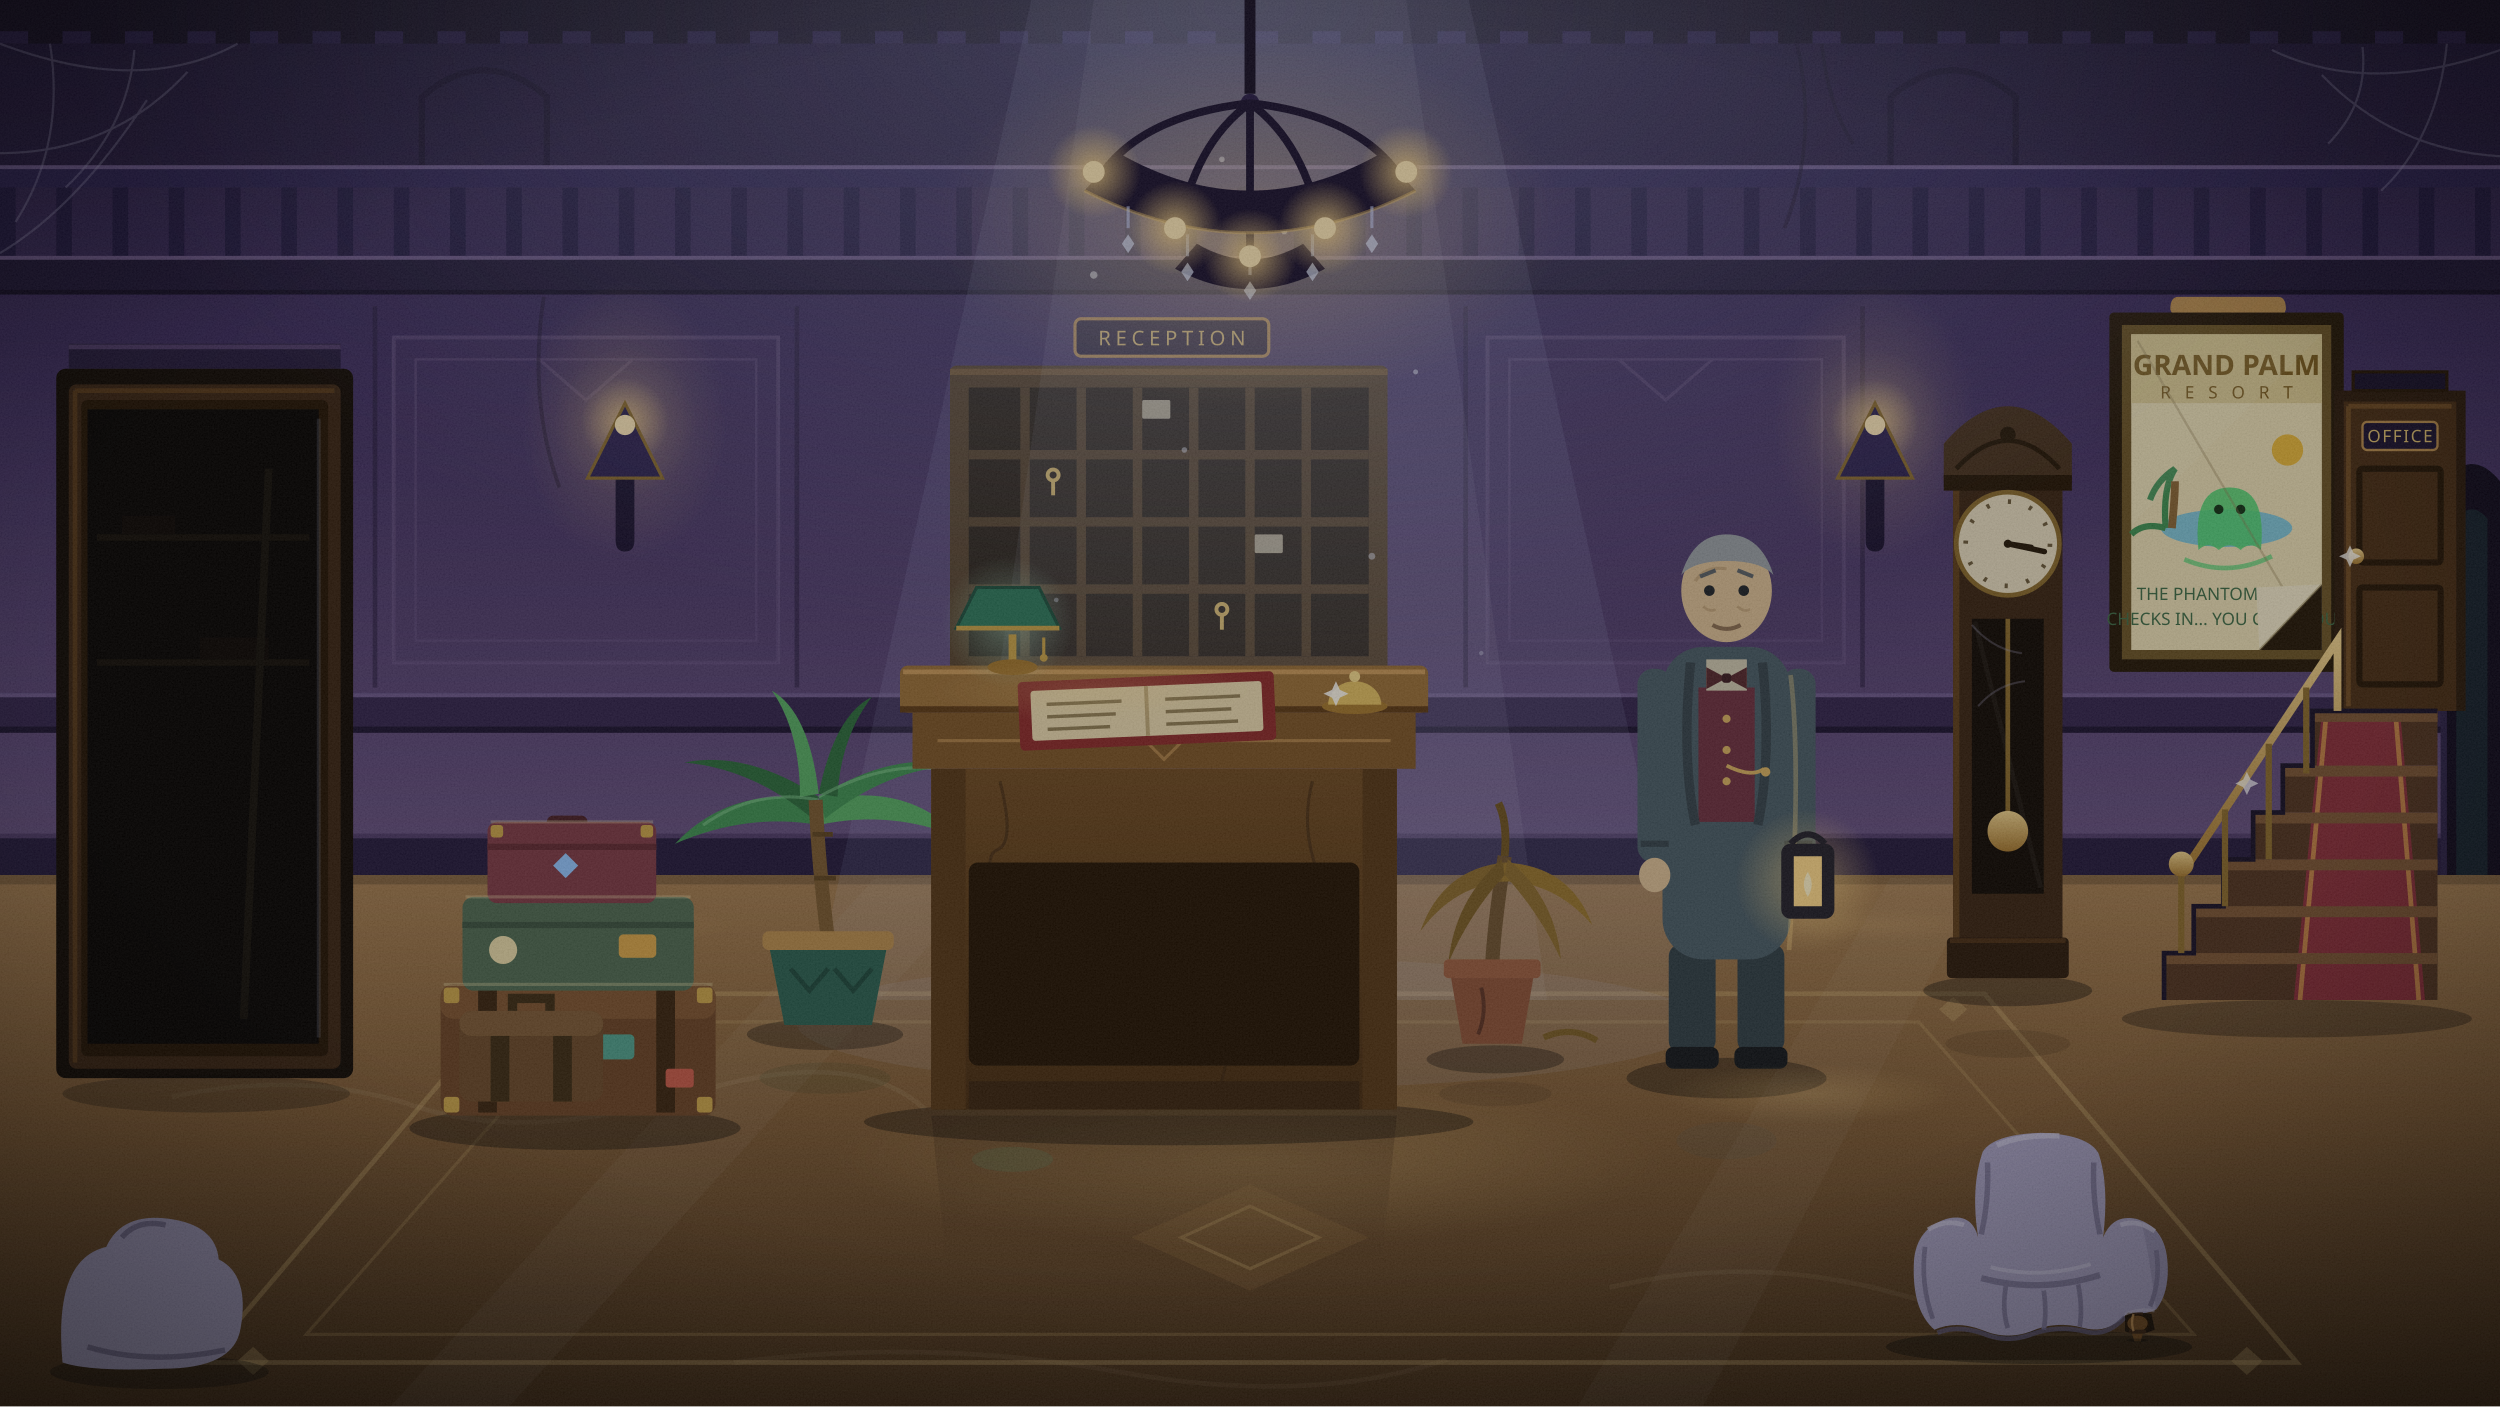
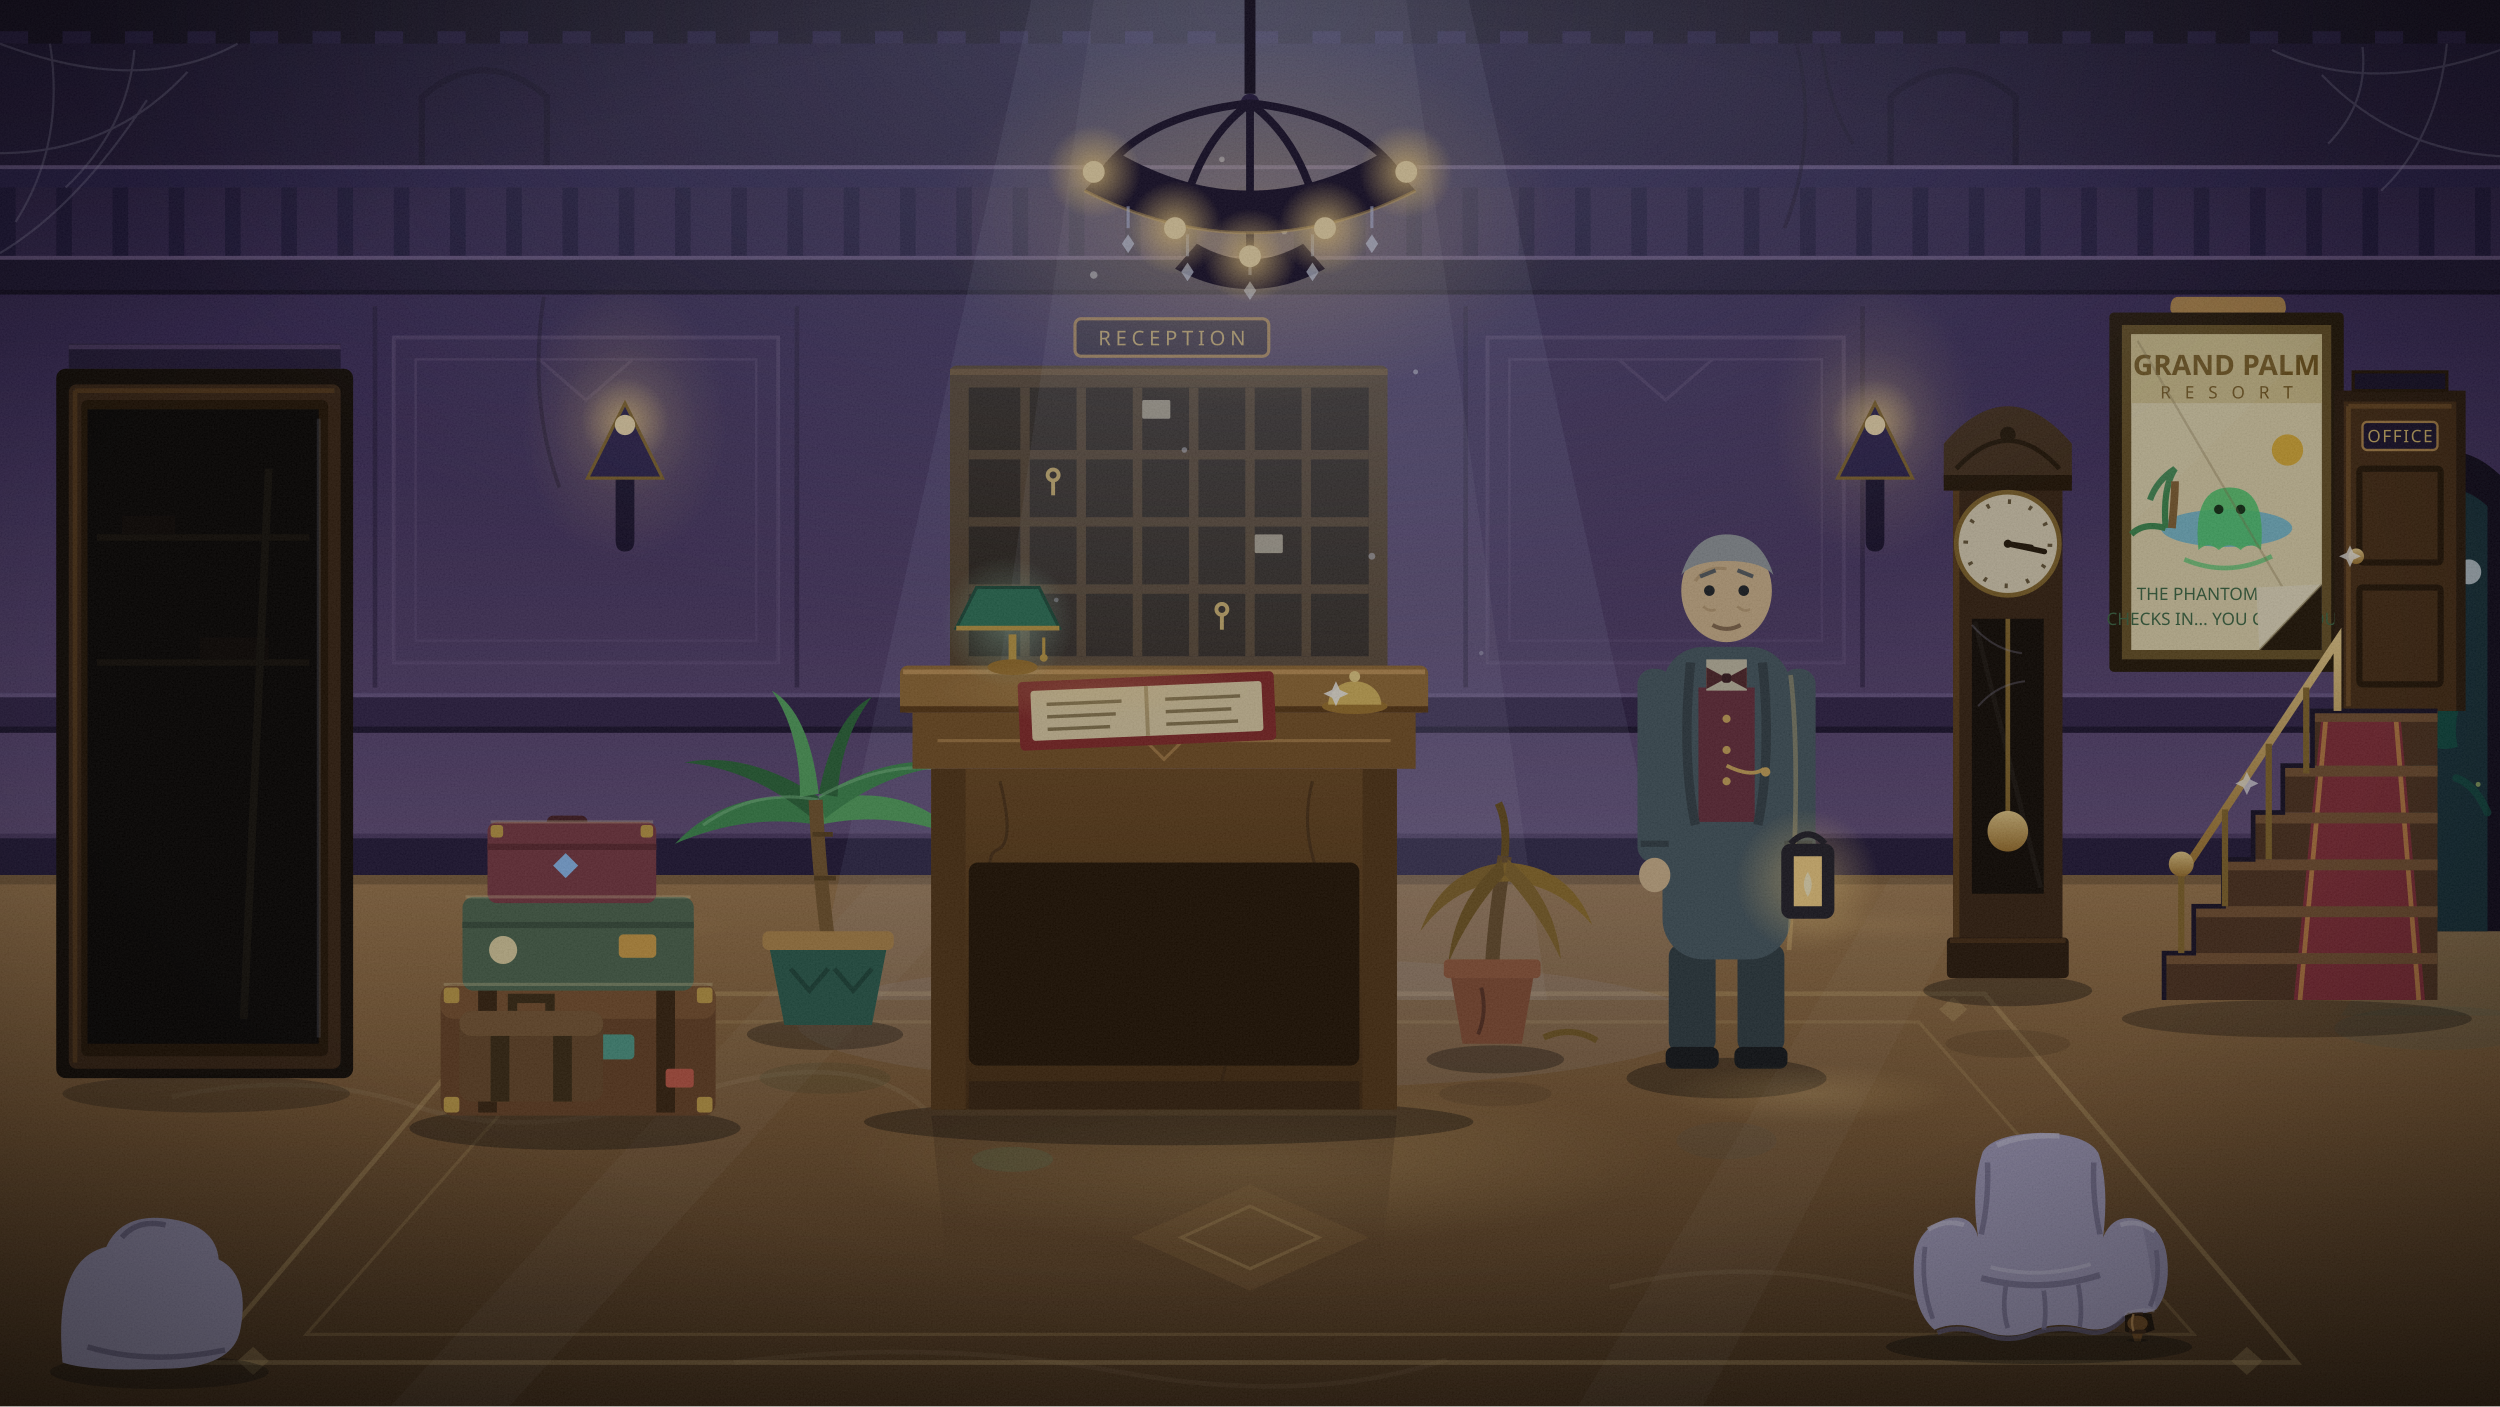
<svg xmlns="http://www.w3.org/2000/svg" width="1600" height="900" viewBox="0 0 1600 900">
  <defs>
    <linearGradient id="lobby-wall" x1="0" y1="0" x2="0" y2="1">
      <stop offset="0%" stop-color="#261b40" />
      <stop offset="40%" stop-color="#3c2c5e" />
      <stop offset="80%" stop-color="#594575" />
      <stop offset="100%" stop-color="#675281" />
    </linearGradient>
    <linearGradient id="lobby-floor" x1="0" y1="0" x2="0" y2="1">
      <stop offset="0%" stop-color="#a37c50" />
      <stop offset="45%" stop-color="#7c5934" />
      <stop offset="100%" stop-color="#3e2a16" />
    </linearGradient>
    <linearGradient id="lobby-wood" x1="0" y1="0" x2="0" y2="1">
      <stop offset="0%" stop-color="#6e4a22" />
      <stop offset="100%" stop-color="#472c11" />
    </linearGradient>
    <linearGradient id="lobby-refl" x1="0" y1="0" x2="0" y2="1">
      <stop offset="0%" stop-color="#3a2413" stop-opacity="0.30" />
      <stop offset="100%" stop-color="#3a2413" stop-opacity="0" />
    </linearGradient>
    <linearGradient id="lobby-brass" x1="0" y1="0" x2="0" y2="1">
      <stop offset="0%" stop-color="#eed08c" />
      <stop offset="100%" stop-color="#a3762e" />
    </linearGradient>
    <radialGradient id="lobby-beam" cx="50%" cy="0%" r="85%">
      <stop offset="0%" stop-color="#cdd7ff" stop-opacity="0.30" />
      <stop offset="55%" stop-color="#cdd7ff" stop-opacity="0" />
    </radialGradient>
    <radialGradient id="lobby-lamp" cx="50%" cy="50%" r="50%">
      <stop offset="0%" stop-color="#ffd98a" stop-opacity="0.85" />
      <stop offset="100%" stop-color="#ffd98a" stop-opacity="0" />
    </radialGradient>
    <radialGradient id="lobby-green" cx="50%" cy="50%" r="50%">
      <stop offset="0%" stop-color="#b8ecd2" stop-opacity="0.55" />
      <stop offset="100%" stop-color="#b8ecd2" stop-opacity="0" />
    </radialGradient>
    <radialGradient id="lobby-vign" cx="50%" cy="46%" r="75%">
      <stop offset="60%" stop-color="#000" stop-opacity="0" />
      <stop offset="100%" stop-color="#000" stop-opacity="0.40" />
    </radialGradient>
    <filter id="lobby-grain">
      <feTurbulence type="fractalNoise" baseFrequency="0.9" numOctaves="2" stitchTiles="stitch" />
      <feColorMatrix type="saturate" values="0" />
      <feComponentTransfer>
        <feFuncA type="linear" slope="0.05" />
      </feComponentTransfer>
      <feComposite operator="over" in2="SourceGraphic" />
    </filter>
  </defs>
  <rect width="1600" height="560" fill="url(#lobby-wall)" />
  <rect y="560" width="1600" height="340" fill="url(#lobby-floor)" />
  <rect y="554" width="1600" height="12" fill="#000" opacity="0.20" />
  <g fill="none">
    <path d="M110 702 q84 -18 156 6 t176 -8 t150 10" stroke="#ead9b8" stroke-width="3" opacity="0.09" />
    <path d="M1030 824 q92 -22 184 4 t164 -12" stroke="#ead9b8" stroke-width="3" opacity="0.08" />
    <path d="M470 872 q124 -16 246 6 t210 -8" stroke="#ead9b8" stroke-width="3" opacity="0.07" />
  </g>
  <path d="M250 900 L560 562 L634 562 L326 900 Z" fill="#fff" opacity="0.045" />
  <path d="M1010 900 L1210 562 L1268 562 L1090 900 Z" fill="#fff" opacity="0.04" />
  <g fill="none" stroke="#d8b878">
    <path d="M330 636 H1270 L1470 872 H130 Z" stroke-width="3" opacity="0.33" />
    <path d="M372 654 H1228 L1404 854 H196 Z" stroke-width="2" opacity="0.22" />
  </g>
  <g fill="#d8b878" opacity="0.30">
    <path d="M350 638 l9 8 -9 8 -9 -8 z" />
    <path d="M1250 638 l9 8 -9 8 -9 -8 z" />
    <path d="M1438 862 l10 9 -10 9 -10 -9 z" />
    <path d="M162 862 l10 9 -10 9 -10 -9 z" />
  </g>
  <path d="M800 758 L876 792 L800 826 L724 792 Z" fill="#b98c4e" opacity="0.16" />
  <path d="M800 772 L844 792 L800 812 L756 792 Z" fill="none" stroke="#d8b878" stroke-width="2" opacity="0.28" />
  <rect width="1600" height="28" fill="#171026" />
  <path d="M0 24 H1600" stroke="#2a1f4a" stroke-width="8" stroke-dasharray="18 22" />
  <rect y="28" width="1600" height="78" fill="#1d1434" opacity="0.55" />
  <path d="M270 106 v-44 q40 -34 80 0 v44 M1210 106 v-44 q40 -34 80 0 v44" stroke="#140d26" stroke-width="4" fill="none" opacity="0.55" />
  <rect y="106" width="1600" height="14" fill="#2c2152" />
  <path d="M0 107 H1600" stroke="#7a659a" stroke-width="2.5" opacity="0.8" />
  <path d="M0 142 H1600" stroke="#221942" stroke-width="44" stroke-dasharray="10 26" />
  <rect y="164" width="1600" height="24" fill="#1f1636" />
  <path d="M0 165 H1600" stroke="#6b5787" stroke-width="2.5" />
  <path d="M0 187 H1600" stroke="#140d26" stroke-width="3" />
  <g fill="none" stroke="#6b5787" opacity="0.55">
    <rect x="252" y="216" width="246" height="208" stroke-width="2.5" />
    <rect x="266" y="230" width="218" height="180" stroke-width="1.5" />
    <rect x="952" y="216" width="228" height="208" stroke-width="2.5" />
    <rect x="966" y="230" width="200" height="180" stroke-width="1.5" />
    <path d="M345 230 l30 26 30 -26 M1036 230 l30 26 30 -26" stroke-width="2" />
  </g>
  <rect x="252" y="216" width="246" height="208" fill="#4a3866" opacity="0.22" />
  <rect x="952" y="216" width="228" height="208" fill="#4a3866" opacity="0.22" />
  <g stroke="#221838" stroke-width="3" opacity="0.5">
    <path d="M240 196 V440 M510 196 V440 M938 196 V440 M1192 196 V440" />
  </g>
  <rect y="444" width="1600" height="24" fill="#33254e" />
  <path d="M0 445 H1600" stroke="#7a659a" stroke-width="2.5" opacity="0.8" />
  <path d="M0 467 H1600" stroke="#1c1330" stroke-width="4" />
  <rect y="534" width="1600" height="26" fill="#241a3e" />
  <path d="M0 535 H1600" stroke="#4e3b68" stroke-width="3" />
  <path d="M1150 28 q14 62 -8 118 M1166 28 q4 40 20 64" stroke="#171026" stroke-width="2.5" fill="none" opacity="0.45" />
  <path d="M348 190 q-10 66 10 122" stroke="#171026" stroke-width="2.5" fill="none" opacity="0.4" />
  <rect x="608" y="234" width="280" height="196" rx="4" fill="#4a3419" />
  <path d="M608 238 H888" stroke="#6e4e26" stroke-width="4" />
  <rect x="620" y="248" width="256" height="172" fill="#1c1206" />
  <g stroke="#4a3419" stroke-width="6">
    <path d="M620 291 H876 M620 334 H876 M620 377 H876" />
    <path d="M656 248 V420 M692 248 V420 M728 248 V420 M764 248 V420 M800 248 V420 M836 248 V420" />
  </g>
  <g fill="#eadfbe" opacity="0.75">
    <rect x="731" y="256" width="18" height="12" rx="1" />
    <rect x="803" y="342" width="18" height="12" rx="1" />
  </g>
  <g stroke="#e0bd60" stroke-width="2.5" fill="none">
    <circle cx="674" cy="304" r="3.5" />
    <path d="M674 308 v9" />
    <circle cx="782" cy="390" r="3.5" />
    <path d="M782 394 v9" />
  </g>
  <rect x="688" y="204" width="124" height="24" rx="4" fill="#1c1330" stroke="#b98c4e" stroke-width="2" />
  <text x="750" y="221" font-family="Trebuchet MS" font-size="13" fill="#e0c070" text-anchor="middle" letter-spacing="3">RECEPTION</text>
  <g id="lobby-sconce">
    <ellipse cx="400" cy="270" rx="66" ry="90" fill="url(#lobby-lamp)" opacity="0.28" />
    <circle cx="400" cy="270" r="46" fill="url(#lobby-lamp)" opacity="0.22" />
    <circle cx="400" cy="270" r="28" fill="url(#lobby-lamp)" opacity="0.75" />
    <path d="M394 306 h12 v40 q0 7 -6 7 t-6 -7 z" fill="#1a1130" />
    <path d="M376 306 L400 258 L424 306 Z" fill="#2c2050" stroke="#8a6a2c" stroke-width="2" />
    <circle cx="400" cy="272" r="6.5" fill="#ffe9b8" />
  </g>
  <use href="#lobby-sconce" x="800" />
  <ellipse cx="400" cy="592" rx="70" ry="11" fill="url(#lobby-lamp)" opacity="0.14" />
  <ellipse cx="1200" cy="592" rx="70" ry="11" fill="url(#lobby-lamp)" opacity="0.14" />
  <path d="M1394 190 h64 q5 0 5 8 l-3 8 h-68 l-3 -8 q0 -8 5 -8 z" fill="#b98c4e" />
  <ellipse cx="1426" cy="236" rx="66" ry="38" fill="url(#lobby-lamp)" opacity="0.28" />
  <rect x="1350" y="200" width="150" height="230" rx="3" fill="#241708" />
  <rect x="1358" y="208" width="134" height="214" fill="#6b5426" />
  <rect x="1364" y="214" width="122" height="202" fill="#ecdfb6" />
  <rect x="1364" y="214" width="122" height="44" fill="#dcca92" />
  <text x="1425" y="240" font-family="Trebuchet MS" font-size="18" font-weight="bold" fill="#7a5b1e" text-anchor="middle">GRAND PALM</text>
  <text x="1425" y="255" font-family="Trebuchet MS" font-size="11" fill="#7a5b1e" text-anchor="middle" letter-spacing="3">R E S O R T</text>
  <circle cx="1464" cy="288" r="10" fill="#e8b73a" />
  <ellipse cx="1425" cy="338" rx="42" ry="12" fill="#7fc4d8" />
  <path d="M1386 338 q-2 -26 6 -38 q-12 8 -16 20 m10 18 q-14 -4 -22 4" stroke="#3f8f52" stroke-width="4" fill="none" />
  <path d="M1390 338 q2 -20 2 -30" stroke="#8a6636" stroke-width="5" fill="none" />
  <path d="M1407 352 q-4 -40 20 -40 q24 0 20 40 q-7 -6 -13 0 q-7 -6 -14 0 q-7 -6 -13 0 z" fill="#52d273" opacity="0.88" />
  <circle cx="1420" cy="326" r="3" fill="#143318" />
  <circle cx="1434" cy="326" r="3" fill="#143318" />
  <path d="M1398 358 q28 12 56 -2" stroke="#52d273" stroke-width="3" fill="none" opacity="0.7" />
  <text x="1425" y="384" font-family="Trebuchet MS" font-size="11" fill="#3f6b46" text-anchor="middle">THE PHANTOM GUEST</text>
  <text x="1425" y="400" font-family="Trebuchet MS" font-size="11" fill="#3f6b46" text-anchor="middle">CHECKS IN... YOU CHECK OUT</text>
  <path d="M1368 218 l114 194" stroke="#8d7c50" stroke-width="1.5" opacity="0.35" />
  <path d="M1364 214 L1486 214 L1364 336 Z" fill="#fff" opacity="0.06" />
  <path d="M1486 416 L1486 374 L1446 416 Z" fill="#241708" />
  <path d="M1446 416 L1486 374 L1444 376 Z" fill="#f2e8ca" />
  <path d="M1446 416 L1486 374" stroke="#8d7c50" stroke-width="1.5" opacity="0.5" />
  <ellipse cx="1285" cy="634" rx="54" ry="10" fill="#000" opacity="0.35" />
  <rect x="1250" y="300" width="70" height="304" fill="#3a2413" />
  <path d="M1252 302 V602" stroke="#5e3d1a" stroke-width="4" />
  <path d="M1244 308 v-24 q41 -48 82 0 v24 z" fill="#46301c" />
  <path d="M1252 300 q33 -36 66 0" stroke="#241505" stroke-width="3" fill="none" />
  <circle cx="1285" cy="278" r="5" fill="#241505" />
  <rect x="1244" y="304" width="82" height="10" fill="#241505" />
  <circle cx="1285" cy="348" r="33" fill="#e8dcc0" stroke="#8a6a2c" stroke-width="3" />
  <circle cx="1285" cy="348" r="27" fill="none" stroke="#6b5a3a" stroke-width="3" stroke-dasharray="2 12.14" />
  <path d="M1285 348 L1300 350.3 M1285 348 L1308.4 353" stroke="#241708" stroke-width="3.5" stroke-linecap="round" />
  <circle cx="1285" cy="348" r="2.6" fill="#241708" />
  <rect x="1262" y="396" width="46" height="176" fill="#120a04" />
  <path d="M1264 398 L1306 568" stroke="#fff" stroke-width="3" opacity="0.05" />
  <path d="M1285 396 V520" stroke="#8a6a2c" stroke-width="3" />
  <circle cx="1285" cy="532" r="13" fill="url(#lobby-brass)" />
  <path d="M1262 400 q14 16 32 18 M1266 452 q12 -14 30 -16" stroke="#a8a4c4" stroke-width="1.3" fill="none" opacity="0.3" />
  <rect x="1246" y="600" width="78" height="26" rx="3" fill="#2c1a0c" />
  <path d="M1248 602 H1322" stroke="#4a2e14" stroke-width="3" />
  <rect x="44" y="220" width="174" height="16" fill="#241a3c" />
  <path d="M44 222 H218" stroke="#4e3b68" stroke-width="3" />
  <rect x="36" y="236" width="190" height="454" rx="6" fill="#120a04" />
  <rect x="44" y="246" width="174" height="438" rx="5" fill="#3a2413" />
  <path d="M48 250 h166 M48 250 v430" stroke="#5e3d1a" stroke-width="3" fill="none" opacity="0.8" />
  <rect x="52" y="256" width="158" height="420" rx="4" fill="#241505" />
  <rect x="56" y="262" width="148" height="406" fill="#070403" />
  <g stroke="#16100a" stroke-width="4" opacity="0.9">
    <path d="M62 344 H198 M62 424 H198" />
  </g>
  <path d="M78 330 h34 v12 h-34 z M128 408 h44 v14 h-44 z" fill="#0d0805" />
  <path d="M172 300 L156 652" stroke="#14100a" stroke-width="5" />
  <path d="M204 268 V664" stroke="#cdd7ff" stroke-width="2.5" opacity="0.16" />
  <ellipse cx="132" cy="700" rx="92" ry="12" fill="#000" opacity="0.25" />
-   <path d="M1564 560 V308 q18 -22 36 0 V560 Z" fill="#100a1e" />
-   <path d="M1572 560 V332 q10 -12 20 0 V560 Z" fill="#1c3a3c" opacity="0.5" />
-   <path d="M1564 560 V308" stroke="#2c2148" stroke-width="4" />
+   <path d="M1536 596 V304 q32 -30 64 0 V596 Z" fill="#100a1e" />
+   <path d="M1544 596 V324 q24 -22 48 0 V596 Z" fill="#16323c" />
+   <circle cx="1580" cy="366" r="8" fill="#e8f2fa" opacity="0.8" />
+   <path d="M1550 474 q10 -28 28 -32 q-9 19 -5 36 q-13 4 -23 -4 Z" fill="#0d5246" opacity="0.85" />
+   <path d="M1592 520 q-8 -18 -20 -22" stroke="#0d5246" stroke-width="5" fill="none" opacity="0.7" stroke-linecap="round" />
+   <circle cx="1558" cy="436" r="2" fill="#d9f27e" opacity="0.8" />
+   <circle cx="1586" cy="502" r="1.6" fill="#d9f27e" opacity="0.6" />
+   <path d="M1536 596 V304" stroke="#2c2148" stroke-width="5" />
+   <path d="M1540 590 V320" stroke="#3a6a70" stroke-width="2" opacity="0.5" />
+   <path d="M1536 596 L1600 596 L1600 650 L1498 650 Z" fill="#2a6a6e" opacity="0.10" />
+   <ellipse cx="1560" cy="658" rx="66" ry="14" fill="#2a6a6e" opacity="0.12" />
  <g>
    <rect x="1385" y="610" width="175" height="30" fill="#503420" />
    <rect x="1404" y="580" width="156" height="30" fill="#503420" />
    <rect x="1423" y="550" width="137" height="30" fill="#503420" />
    <rect x="1442" y="520" width="118" height="30" fill="#503420" />
    <rect x="1461" y="490" width="99" height="30" fill="#503420" />
    <rect x="1480" y="455" width="80" height="35" fill="#503420" />
  </g>
  <rect x="1494" y="250" width="84" height="205" fill="#2c1a0c" />
  <rect x="1500" y="257" width="72" height="198" fill="#4a2e14" />
  <path d="M1503 260 h66 M1503 260 v192" stroke="#6e4a22" stroke-width="3" fill="none" />
  <rect x="1510" y="300" width="52" height="60" rx="2" fill="none" stroke="#241505" stroke-width="4" />
  <rect x="1510" y="376" width="52" height="62" rx="2" fill="none" stroke="#241505" stroke-width="4" />
  <rect x="1506" y="238" width="60" height="12" fill="#17102a" stroke="#241505" stroke-width="2" />
  <rect x="1512" y="270" width="48" height="18" rx="3" fill="#1c1330" stroke="#b98c4e" stroke-width="1.5" />
  <text x="1536" y="283" font-family="Trebuchet MS" font-size="11" fill="#e0c070" text-anchor="middle" letter-spacing="1">OFFICE</text>
  <circle cx="1508" cy="356" r="5" fill="url(#lobby-brass)" />
  <path d="M1504 349 l2.2 4.8 4.8 2.2 -4.8 2.2 -2.2 4.8 -2.2 -4.8 -4.8 -2.2 4.8 -2.2 z" fill="#fff" opacity="0.75" />
  <path d="M1468 640 L1486 455 L1536 455 L1552 640 Z" fill="#8c2d3a" opacity="0.95" />
  <path d="M1472 640 L1489 455 M1548 640 L1533 455" stroke="#d8a44a" stroke-width="3" opacity="0.7" />
  <g fill="#7a5434">
    <rect x="1385" y="610" width="175" height="7" />
    <rect x="1404" y="580" width="156" height="7" />
    <rect x="1423" y="550" width="137" height="7" />
    <rect x="1442" y="520" width="118" height="7" />
    <rect x="1461" y="490" width="99" height="7" />
    <rect x="1480" y="455" width="80" height="7" />
  </g>
  <path d="M1385 640 V610 H1404 V580 H1423 V550 H1442 V520 H1461 V490 H1480 V455 H1560" stroke="#171026" stroke-width="3" fill="none" />
  <path d="M1396 560 L1496 410 L1496 455" stroke="url(#lobby-brass)" stroke-width="5" fill="none" />
  <path d="M1396 560 V610 M1424 518 V580 M1452 476 V550 M1476 440 V495" stroke="#8a6a2c" stroke-width="4" />
  <circle cx="1396" cy="553" r="8" fill="url(#lobby-brass)" />
  <path d="M1438 494 l2.4 5 5 2.4 -5 2.4 -2.4 5 -2.4 -5 -5 -2.4 5 -2.4 z" fill="#fff" opacity="0.7" />
  <ellipse cx="1470" cy="652" rx="112" ry="12" fill="#000" opacity="0.30" />
  <path d="M660 0 L520 640 L1080 640 L940 0 Z" fill="#cdd7ff" opacity="0.10" />
  <path d="M700 0 L610 640 L990 640 L900 0 Z" fill="#e3e9ff" opacity="0.08" />
  <rect width="1600" height="900" fill="url(#lobby-beam)" />
  <g fill="#e7ecff">
    <circle cx="700" cy="176" r="2.4" opacity="0.6" />
    <circle cx="758" cy="288" r="1.8" opacity="0.5" />
    <circle cx="822" cy="148" r="2" opacity="0.65" />
    <circle cx="878" cy="356" r="2.2" opacity="0.5" />
    <circle cx="744" cy="466" r="1.7" opacity="0.45" />
    <circle cx="836" cy="516" r="2" opacity="0.5" />
    <circle cx="676" cy="384" r="1.5" opacity="0.4" />
    <circle cx="906" cy="238" r="1.6" opacity="0.55" />
    <circle cx="782" cy="102" r="1.8" opacity="0.6" />
    <circle cx="858" cy="446" r="1.5" opacity="0.4" />
    <circle cx="722" cy="552" r="1.8" opacity="0.4" />
    <circle cx="948" cy="418" r="1.4" opacity="0.35" />
  </g>
  <ellipse cx="800" cy="140" rx="200" ry="120" fill="url(#lobby-lamp)" opacity="0.38" />
  <path d="M800 0 V60" stroke="#171026" stroke-width="7" />
  <circle cx="800" cy="66" r="6" fill="#2a1f4a" />
  <path d="M800 66 q-72 8 -98 50 M800 66 q72 8 98 50 M800 66 q-36 26 -46 84 M800 66 q36 26 46 84 M800 66 v100" stroke="#1c1330" stroke-width="5" fill="none" />
  <path d="M694 122 Q800 176 906 122 L884 98 Q800 146 716 98 Z" fill="#1c1330" />
  <path d="M694 122 Q800 176 906 122" fill="none" stroke="#d8b060" stroke-width="2" opacity="0.5" />
  <path d="M752 172 Q800 198 848 172 L834 156 Q800 176 766 156 Z" fill="#1c1330" />
  <g stroke="#cdd7ff" stroke-width="2" opacity="0.6">
    <path d="M722 132 v14 M760 150 v14 M800 160 v16 M840 150 v14 M878 132 v14" />
  </g>
  <g fill="#e3e9ff" opacity="0.7">
    <path d="M722 150 l4 6 -4 6 -4 -6 z M760 168 l4 6 -4 6 -4 -6 z M800 180 l4 6 -4 6 -4 -6 z M840 168 l4 6 -4 6 -4 -6 z M878 150 l4 6 -4 6 -4 -6 z" />
  </g>
  <g>
    <circle cx="700" cy="110" r="30" fill="url(#lobby-lamp)" />
    <circle cx="752" cy="146" r="30" fill="url(#lobby-lamp)" />
    <circle cx="800" cy="164" r="30" fill="url(#lobby-lamp)" />
    <circle cx="848" cy="146" r="30" fill="url(#lobby-lamp)" />
    <circle cx="900" cy="110" r="30" fill="url(#lobby-lamp)" />
    <circle cx="700" cy="110" r="7" fill="#ffe9b8" />
    <circle cx="752" cy="146" r="7" fill="#ffe9b8" />
    <circle cx="800" cy="164" r="7" fill="#ffe9b8" />
    <circle cx="848" cy="146" r="7" fill="#ffe9b8" />
    <circle cx="900" cy="110" r="7" fill="#ffe9b8" />
  </g>
  <ellipse cx="800" cy="655" rx="290" ry="42" fill="#cdd7ff" opacity="0.10" />
  <ellipse cx="800" cy="742" rx="265" ry="56" fill="url(#lobby-lamp)" opacity="0.30" />
  <path d="M596 714 h298 l-10 96 h-278 z" fill="url(#lobby-refl)" />
  <ellipse cx="648" cy="742" rx="26" ry="8" fill="#3fae8c" opacity="0.14" />
  <ellipse cx="528" cy="690" rx="42" ry="10" fill="#1e3a1e" opacity="0.14" />
  <ellipse cx="957" cy="700" rx="36" ry="8" fill="#2c2013" opacity="0.14" />
  <ellipse cx="1105" cy="730" rx="32" ry="12" fill="#43545e" opacity="0.12" />
  <ellipse cx="1285" cy="668" rx="40" ry="9" fill="#241505" opacity="0.15" />
  <ellipse cx="528" cy="662" rx="50" ry="10" fill="#000" opacity="0.32" />
  <g>
    <path d="M524 512 q-56 -10 -92 28 q46 -20 92 -12 z" fill="#3f8f52" />
    <path d="M524 512 q58 -12 90 24 q-44 -18 -90 -8 z" fill="#57ac64" />
    <path d="M524 510 q-46 -30 -86 -22 q44 4 82 36 z" fill="#2c6b3c" />
    <path d="M524 510 q48 -30 88 -20 q-44 2 -84 34 z" fill="#3f8f52" />
    <path d="M524 508 q-6 -52 -30 -66 q18 26 18 68 z" fill="#57ac64" />
    <path d="M524 508 q10 -50 34 -62 q-20 26 -22 64 z" fill="#2c6b3c" />
    <path d="M524 512 q-40 -8 -74 16 M524 510 q40 -22 74 -18" stroke="#8fd49a" stroke-width="2" fill="none" opacity="0.45" />
  </g>
  <path d="M530 602 q-6 -46 -8 -90" stroke="#7a5a30" stroke-width="9" fill="none" />
  <path d="M521 562 h14 M520 534 h13" stroke="#5e4420" stroke-width="3" />
  <path d="M492 604 h76 l-10 52 h-56 z" fill="#2c6152" />
  <rect x="488" y="596" width="84" height="12" rx="4" fill="#b98c4e" />
  <path d="M506 620 l12 14 12 -14 m4 0 l12 14 12 -14" stroke="#1f4a3e" stroke-width="3" fill="none" />
  <ellipse cx="368" cy="722" rx="106" ry="14" fill="#000" opacity="0.35" />
  <rect x="282" y="630" width="176" height="84" rx="8" fill="#6b4426" />
  <rect x="282" y="630" width="176" height="22" rx="8" fill="#7e5430" />
  <rect x="306" y="632" width="12" height="80" fill="#3a2410" />
  <rect x="420" y="632" width="12" height="80" fill="#3a2410" />
  <g fill="#c9a24a">
    <rect x="284" y="632" width="10" height="10" rx="2" />
    <rect x="446" y="632" width="10" height="10" rx="2" />
    <rect x="284" y="702" width="10" height="10" rx="2" />
    <rect x="446" y="702" width="10" height="10" rx="2" />
  </g>
  <circle cx="352" cy="678" r="11" fill="#e8d9a8" />
  <path d="M343 678 h18" stroke="#c65a48" stroke-width="4" />
  <rect x="380" y="662" width="26" height="16" rx="3" fill="#4f9f8b" />
  <rect x="426" y="684" width="18" height="12" rx="2" fill="#c65a48" />
  <rect x="352" y="564" width="28" height="12" rx="4" fill="#2c3a2e" />
  <rect x="296" y="574" width="148" height="60" rx="7" fill="#4f6a52" />
  <path d="M296 592 h148" stroke="#3c5240" stroke-width="4" />
  <circle cx="322" cy="608" r="9" fill="#e8d9a8" />
  <rect x="396" y="598" width="24" height="15" rx="3" fill="#d8a44a" />
  <rect x="350" y="522" width="26" height="9" rx="4" fill="#4a2028" />
  <rect x="312" y="526" width="108" height="52" rx="6" fill="#7e3b46" />
  <path d="M312 542 h108" stroke="#622b34" stroke-width="4" />
  <g fill="#c9a24a">
    <rect x="314" y="528" width="8" height="8" rx="2" />
    <rect x="410" y="528" width="8" height="8" rx="2" />
  </g>
  <path d="M362 546 l8 8 -8 8 -8 -8 z" fill="#93c5fd" />
  <path d="M284 630 h172 M298 574 h144 M314 526 h104" stroke="#e8d9a8" stroke-width="2" opacity="0.35" fill="none" />
  <path d="M328 647 v-8 h24 v8" stroke="#3d2c14" stroke-width="6" fill="none" />
  <rect x="294" y="647" width="92" height="58" rx="8" fill="#6b4a2a" />
  <rect x="294" y="647" width="92" height="16" rx="8" fill="#7c5a36" />
  <rect x="314" y="663" width="12" height="42" fill="#3d2c14" />
  <rect x="354" y="663" width="12" height="42" fill="#3d2c14" />
  <ellipse cx="748" cy="718" rx="195" ry="15" fill="#000" opacity="0.35" />
  <rect x="596" y="492" width="298" height="218" fill="url(#lobby-wood)" />
  <rect x="596" y="492" width="22" height="218" fill="#573818" />
  <rect x="872" y="492" width="22" height="218" fill="#573818" />
  <g stroke="#3a2410" stroke-width="2" fill="none" opacity="0.55">
    <path d="M640 500 q10 40 -2 44 q-10 4 2 40 M780 640 q12 30 -2 62 M840 500 q-8 30 4 60" />
  </g>
  <rect x="620" y="552" width="250" height="130" rx="6" fill="#241505" />
  <rect x="620" y="692" width="250" height="18" fill="#3a2410" />
  <rect x="584" y="456" width="322" height="36" fill="#7c5527" />
  <path d="M600 474 H890" stroke="#c9995a" stroke-width="2" opacity="0.6" />
  <path d="M745 462 l12 12 -12 12 -12 -12 z" fill="none" stroke="#c9995a" stroke-width="2" opacity="0.6" />
  <rect x="576" y="426" width="338" height="30" rx="5" fill="#9a6f38" />
  <path d="M578 430 H912" stroke="#c9995a" stroke-width="3" />
  <path d="M576 454 H914" stroke="#5e3a16" stroke-width="4" />
  <g transform="rotate(-2.5 734 454)">
    <rect x="652" y="433" width="164" height="44" rx="3" fill="#8c2b2b" />
    <rect x="660" y="439" width="148" height="32" rx="2" fill="#ead9b0" />
    <path d="M734 439 v32" stroke="#bfa878" stroke-width="2.5" />
    <path d="M670 448 h48 M670 456 h44 M670 464 h40 M746 448 h48 M746 456 h42 M746 464 h46" stroke="#8f7c54" stroke-width="2.2" />
  </g>
  <ellipse cx="867" cy="452" rx="21" ry="5" fill="#a3762e" />
  <path d="M850 451 a17 15 0 0 1 34 0 z" fill="#e0bd60" />
  <circle cx="867" cy="433" r="3.5" fill="#f4d98c" />
  <path d="M855 436 l2.5 5.5 5.5 2.5 -5.5 2.5 -2.5 5.5 -2.5 -5.5 -5.5 -2.5 5.5 -2.5 z" fill="#fff" opacity="0.85" />
  <circle cx="645" cy="398" r="42" fill="url(#lobby-green)" opacity="0.85" />
  <path d="M648 426 v-20" stroke="#c9a24a" stroke-width="5" />
  <ellipse cx="648" cy="427" rx="16" ry="5" fill="#a3762e" />
  <path d="M612 402 h66 l-13 -26 h-40 z" fill="#2f7a5e" stroke="#1f5240" stroke-width="2" />
  <path d="M612 402 h66" stroke="#c9a24a" stroke-width="3" />
  <path d="M668 408 v11" stroke="#c9a24a" stroke-width="2" />
  <circle cx="668" cy="421" r="2.5" fill="#c9a24a" />
  <ellipse cx="700" cy="442" rx="105" ry="20" fill="url(#lobby-lamp)" opacity="0.25" />
  <ellipse cx="957" cy="678" rx="44" ry="9" fill="#000" opacity="0.32" />
  <path d="M955 616 q2 -30 8 -68" stroke="#6e5230" stroke-width="9" fill="none" />
  <g>
    <path d="M963 552 q-40 4 -54 44 q22 -30 56 -32 z" fill="#8a6a2e" />
    <path d="M963 552 q42 2 56 40 q-24 -28 -58 -28 z" fill="#97742e" />
    <path d="M961 550 q-30 26 -34 66 q14 -32 36 -56 z" fill="#7a5c26" />
    <path d="M965 550 q30 24 34 64 q-14 -30 -36 -54 z" fill="#8a6a2e" />
    <path d="M963 548 q2 -22 -4 -34" stroke="#6e5220" stroke-width="5" fill="none" />
  </g>
  <path d="M928 622 h54 l-8 46 h-38 z" fill="#8c5238" />
  <rect x="924" y="614" width="62" height="12" rx="3" fill="#9c5e40" />
  <path d="M948 632 q4 16 -2 30" stroke="#5e3424" stroke-width="2.5" fill="none" />
  <path d="M988 664 q18 -8 34 2" stroke="#7a5c26" stroke-width="4" fill="none" />
  <g>
    <ellipse cx="1105" cy="690" rx="64" ry="13" fill="#000" opacity="0.35" />
    <rect x="1068" y="604" width="30" height="70" rx="8" fill="#313f47" />
    <rect x="1112" y="604" width="30" height="70" rx="8" fill="#313f47" />
    <rect x="1066" y="670" width="34" height="14" rx="5" fill="#14181c" />
    <rect x="1110" y="670" width="34" height="14" rx="5" fill="#14181c" />
    <rect x="1064" y="414" width="82" height="200" rx="26" fill="#4a5c66" />
    <rect x="1087" y="440" width="36" height="86" fill="#6e3040" />
    <path d="M1082 424 q-6 60 3 104 M1128 424 q6 60 -3 104" stroke="#36444c" stroke-width="6" fill="none" />
    <circle cx="1105" cy="460" r="2.6" fill="#d8b060" />
    <circle cx="1105" cy="480" r="2.6" fill="#d8b060" />
    <circle cx="1105" cy="500" r="2.6" fill="#d8b060" />
    <path d="M1105 490 q16 8 24 2" stroke="#d8b060" stroke-width="2.4" fill="none" />
    <circle cx="1130" cy="494" r="3" fill="#d8b060" />
    <rect x="1092" y="422" width="26" height="20" fill="#cfc7b0" />
    <path d="M1105 434 l-13 -7 v14 z M1105 434 l13 -7 v14 z" fill="#55282e" />
    <rect x="1102" y="431" width="6" height="6" rx="2" fill="#3c1c22" />
    <rect x="1048" y="428" width="22" height="124" rx="10" fill="#4a5c66" />
    <rect x="1140" y="428" width="22" height="124" rx="10" fill="#4a5c66" />
    <path d="M1050 540 h18 M1142 540 h18" stroke="#36444c" stroke-width="4" />
    <ellipse cx="1059" cy="560" rx="10" ry="11" fill="#dcbf95" />
    <path d="M1146 432 q7 60 -1 176" stroke="#ffd98a" stroke-width="3" fill="none" opacity="0.35" />
    <circle cx="1157" cy="564" r="46" fill="url(#lobby-lamp)" opacity="0.65" />
    <path d="M1146 540 q11 -12 22 0" stroke="#23202a" stroke-width="4" fill="none" />
    <rect x="1140" y="540" width="34" height="48" rx="6" fill="#23202a" />
    <rect x="1148" y="548" width="18" height="32" fill="#ffd98a" />
    <path d="M1157 574 q-5 -8 0 -16 q5 8 0 16" fill="#fff2c8" />
    <ellipse cx="1157" cy="700" rx="92" ry="19" fill="url(#lobby-lamp)" opacity="0.28" />
    <ellipse cx="1105" cy="378" rx="29" ry="33" fill="#dcbf95" />
    <path d="M1105 364 q-14 -2 -20 8" stroke="#c5a67c" stroke-width="2" fill="none" />
    <path d="M1076 368 q8 -26 29 -26 q22 0 30 26 q-8 -9 -30 -9 q-21 0 -29 9" fill="#9aa0a6" />
    <circle cx="1094" cy="378" r="3.4" fill="#20242a" />
    <circle cx="1116" cy="378" r="3.4" fill="#20242a" />
    <path d="M1088 369 l10 -4 M1122 369 l-10 -4" stroke="#5b6167" stroke-width="2.6" />
    <path d="M1090 388 q4 4 8 2 M1112 388 q4 4 8 2" stroke="#c5a67c" stroke-width="1.8" fill="none" />
    <path d="M1096 400 q9 5 18 0" stroke="#8a6c50" stroke-width="2.6" fill="none" />
  </g>
  <g id="lobby-sheet-armchair">
    <ellipse cx="1305" cy="862" rx="98" ry="11" fill="#000" opacity="0.35" />
    <path d="M1238 851 Q1223 838 1225 806 Q1227 786 1246 780 Q1262 776 1266 792 Q1261 760 1269 737 Q1276 726 1306 725 Q1336 726 1343 738 Q1350 758 1346 792 Q1352 777 1367 780 Q1385 785 1387 806 Q1389 826 1380 838 Q1372 842 1362 840 Q1350 854 1334 850 Q1316 845 1300 852 Q1284 858 1268 851 Q1252 845 1238 851 Z" fill="#a49ec0" />
    <path d="M1370 782 Q1385 787 1387 806 Q1389 826 1380 838 Q1377 818 1375 804 Q1373 791 1370 782 Z" fill="#7c7699" opacity="0.4" />
    <path d="M1268 790 Q1273 768 1272 744 M1344 790 Q1339 768 1340 744" stroke="#7c7699" stroke-width="3.5" fill="none" />
    <path d="M1268 818 Q1306 828 1344 816" stroke="#7c7699" stroke-width="4" fill="none" />
    <path d="M1274 811 Q1306 819 1338 809" stroke="#c6c1da" stroke-width="2.5" fill="none" opacity="0.65" />
    <path d="M1284 822 Q1281 838 1285 850 M1308 826 Q1310 840 1308 851 M1330 822 Q1333 837 1331 849" stroke="#7c7699" stroke-width="3" fill="none" />
    <path d="M1232 798 Q1229 822 1237 844 M1380 800 Q1383 820 1376 836" stroke="#7c7699" stroke-width="3" fill="none" />
    <path d="M1278 733 Q1293 726 1318 727" stroke="#c6c1da" stroke-width="3.5" fill="none" opacity="0.8" />
    <path d="M1234 787 Q1245 780 1257 784 M1357 784 Q1368 780 1379 788" stroke="#c6c1da" stroke-width="3" fill="none" opacity="0.8" />
    <path d="M1240 853 Q1252 848 1268 853 Q1284 860 1300 854 Q1316 848 1334 852 Q1348 856 1360 843" stroke="#5f5a7c" stroke-width="3" fill="none" opacity="0.75" />
    <path d="M1360 842 Q1368 839 1377 841 L1379 851 Q1368 856 1360 852 Z" fill="#120a04" opacity="0.8" />
    <rect x="1364.5" y="840" width="7" height="5" fill="#3a2413" />
    <ellipse cx="1368" cy="847" rx="7" ry="5.5" fill="#6e4a22" stroke="#241505" stroke-width="1" />
    <rect x="1362.5" y="851" width="11" height="2.5" rx="1" fill="#3a2413" />
    <path d="M1364.5 853.5 L1371.5 853.5 L1370 858.5 L1366 858.5 Z" fill="#6e4a22" />
    <path d="M1365.5 841 Q1363.5 846 1365.5 852" stroke="#c9995a" stroke-width="1.5" fill="none" opacity="0.75" />
    <ellipse cx="1368" cy="857.8" rx="7" ry="1.2" fill="#000" opacity="0.3" />
    <path d="M1360 841 Q1370 837 1379 839" stroke="#c6c1da" stroke-width="2" fill="none" opacity="0.5" />
  </g>
  <ellipse cx="102" cy="878" rx="70" ry="11" fill="#000" opacity="0.32" />
  <path d="M40 872 q-6 -66 28 -74 q10 -22 40 -18 q30 4 32 26 q20 10 14 44 q-4 26 -50 26 q-46 2 -64 -4 z" fill="#948ead" />
  <path d="M56 862 q40 12 88 2 M78 792 q10 -12 28 -8" stroke="#6b6584" stroke-width="3.5" fill="none" />
  <g stroke="#a8a4c4" stroke-width="1.4" opacity="0.32" fill="none">
    <path d="M0 28 Q90 62 152 28 M0 98 Q72 98 120 46 M0 162 Q50 132 94 64" />
    <path d="M32 28 Q42 92 10 142 M86 32 Q82 82 42 120" />
    <path d="M1600 32 Q1516 62 1454 32 M1600 100 Q1532 96 1486 48" />
    <path d="M1566 28 Q1560 88 1524 122 M1512 30 Q1516 66 1490 92" />
  </g>
  <rect width="1600" height="900" filter="url(#lobby-grain)" opacity="0.32" />
  <rect width="1600" height="900" fill="url(#lobby-vign)" />
</svg>
